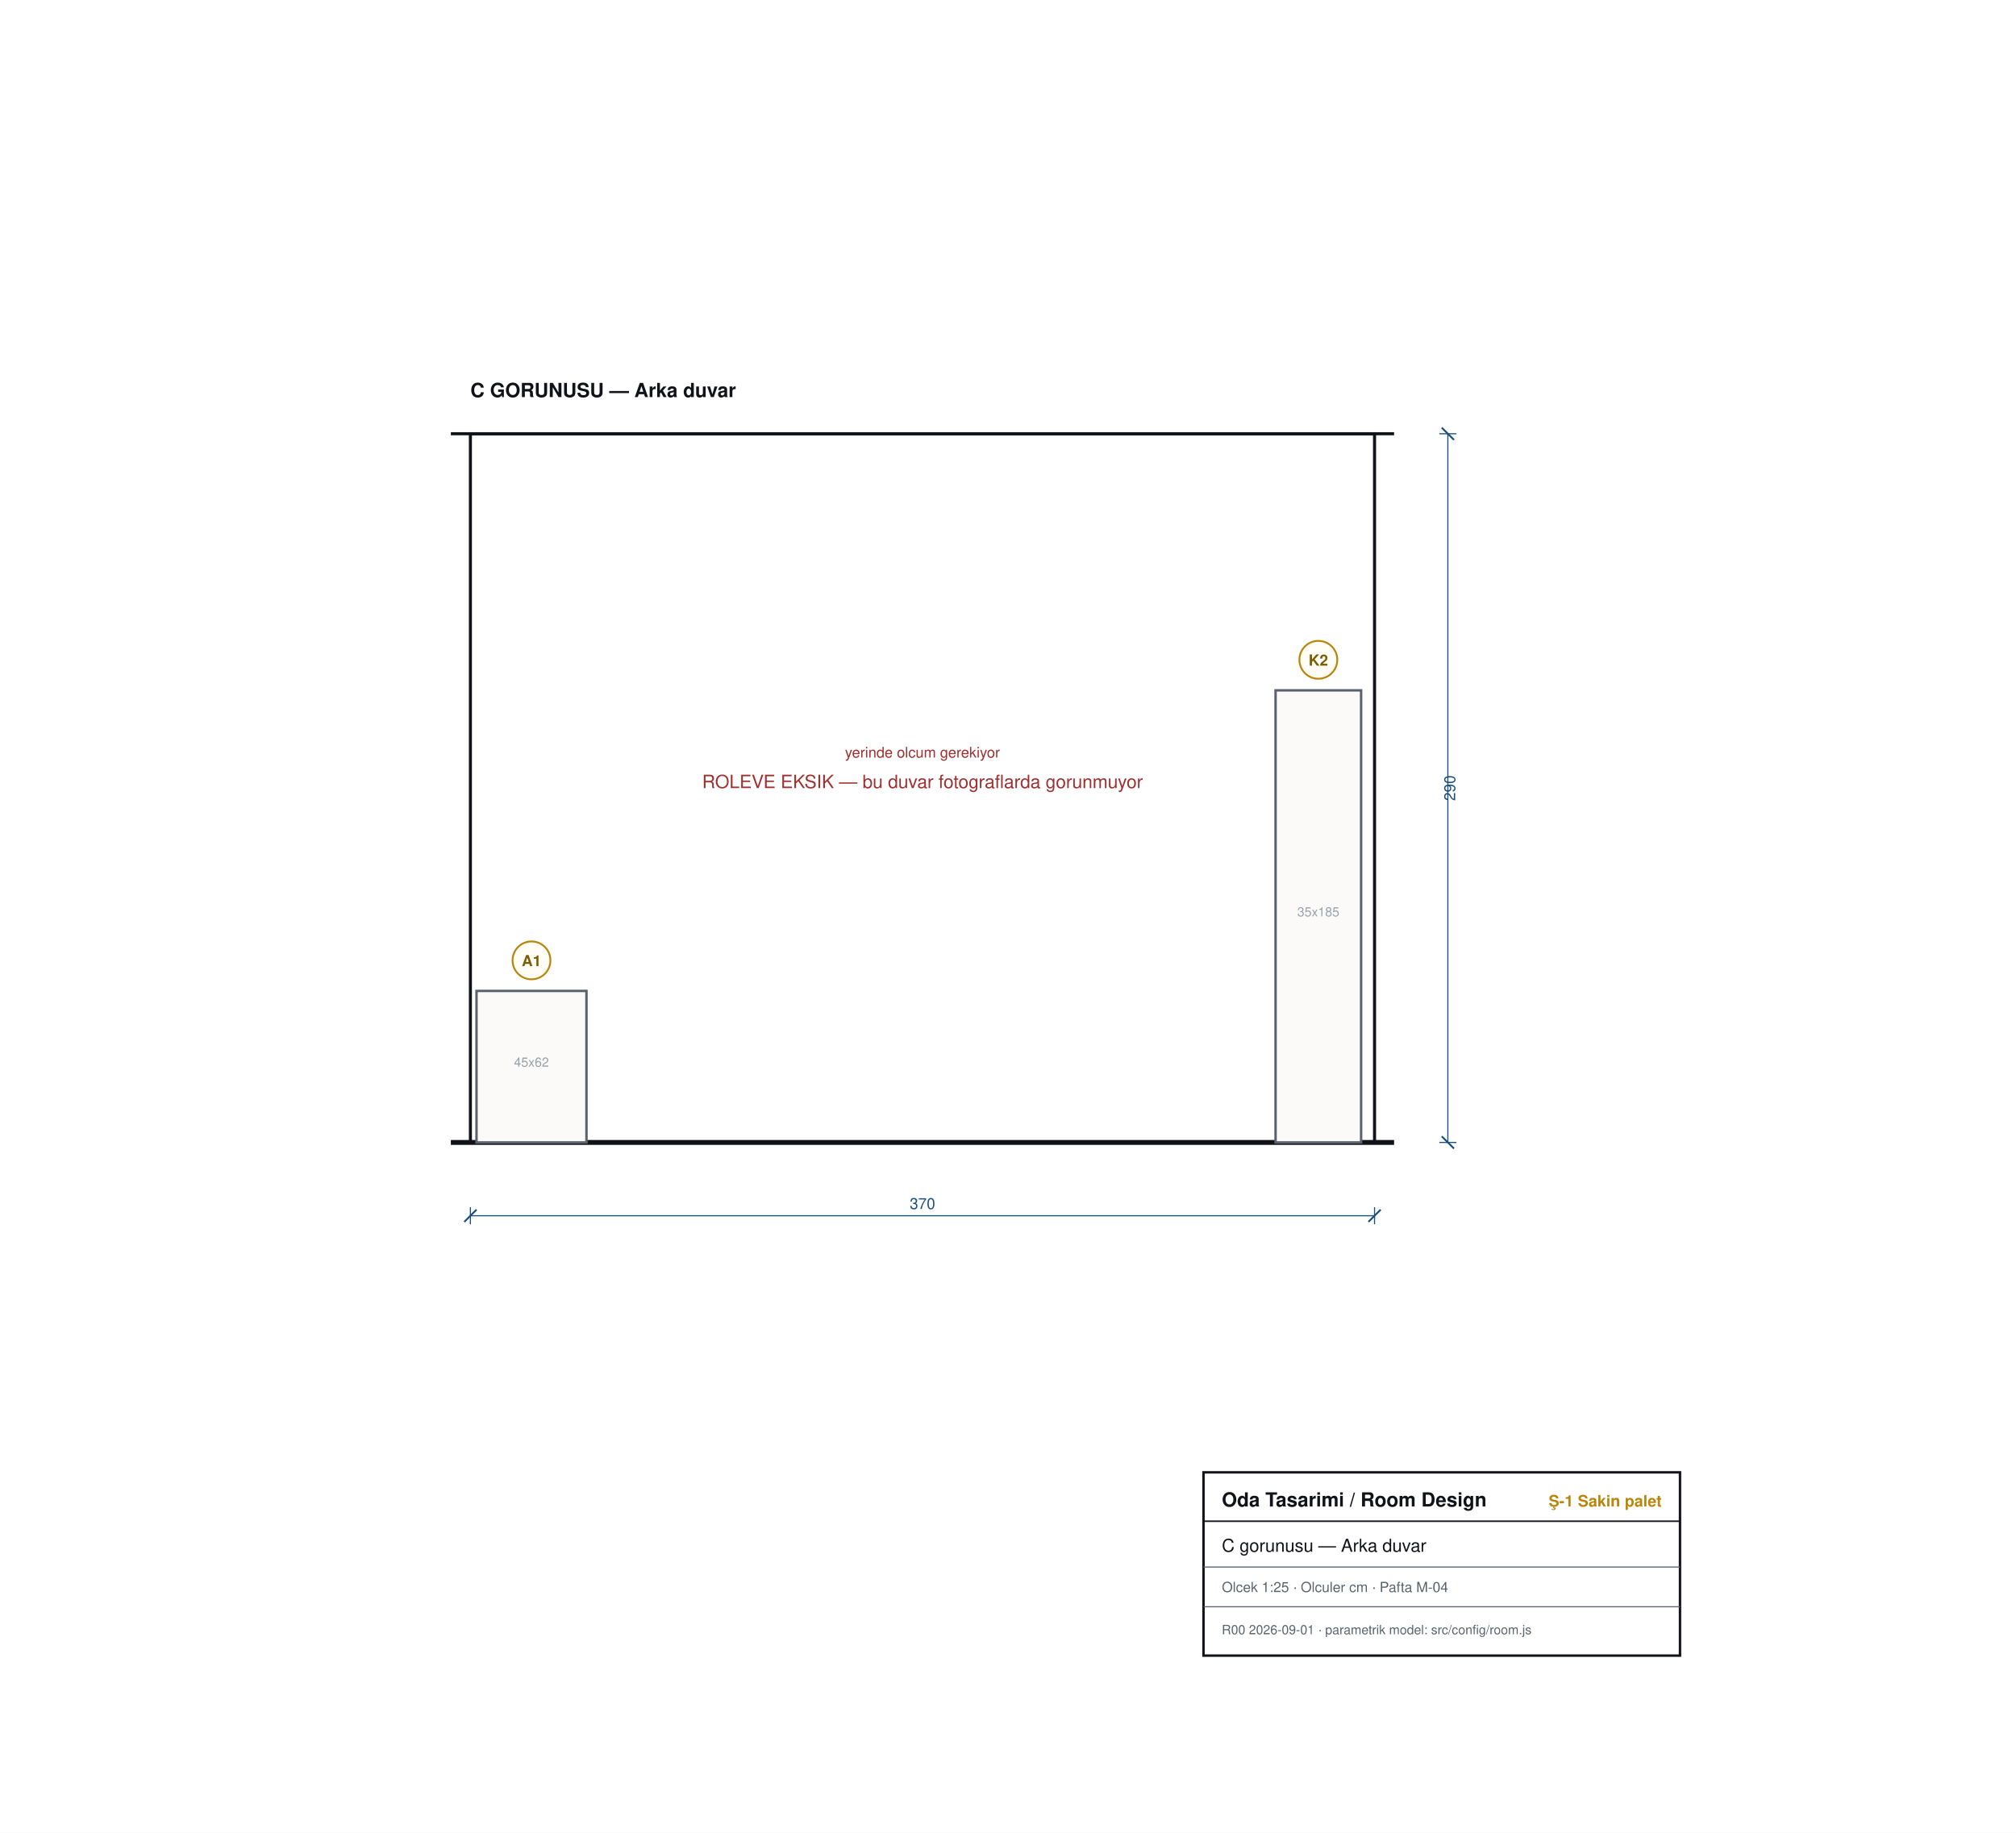
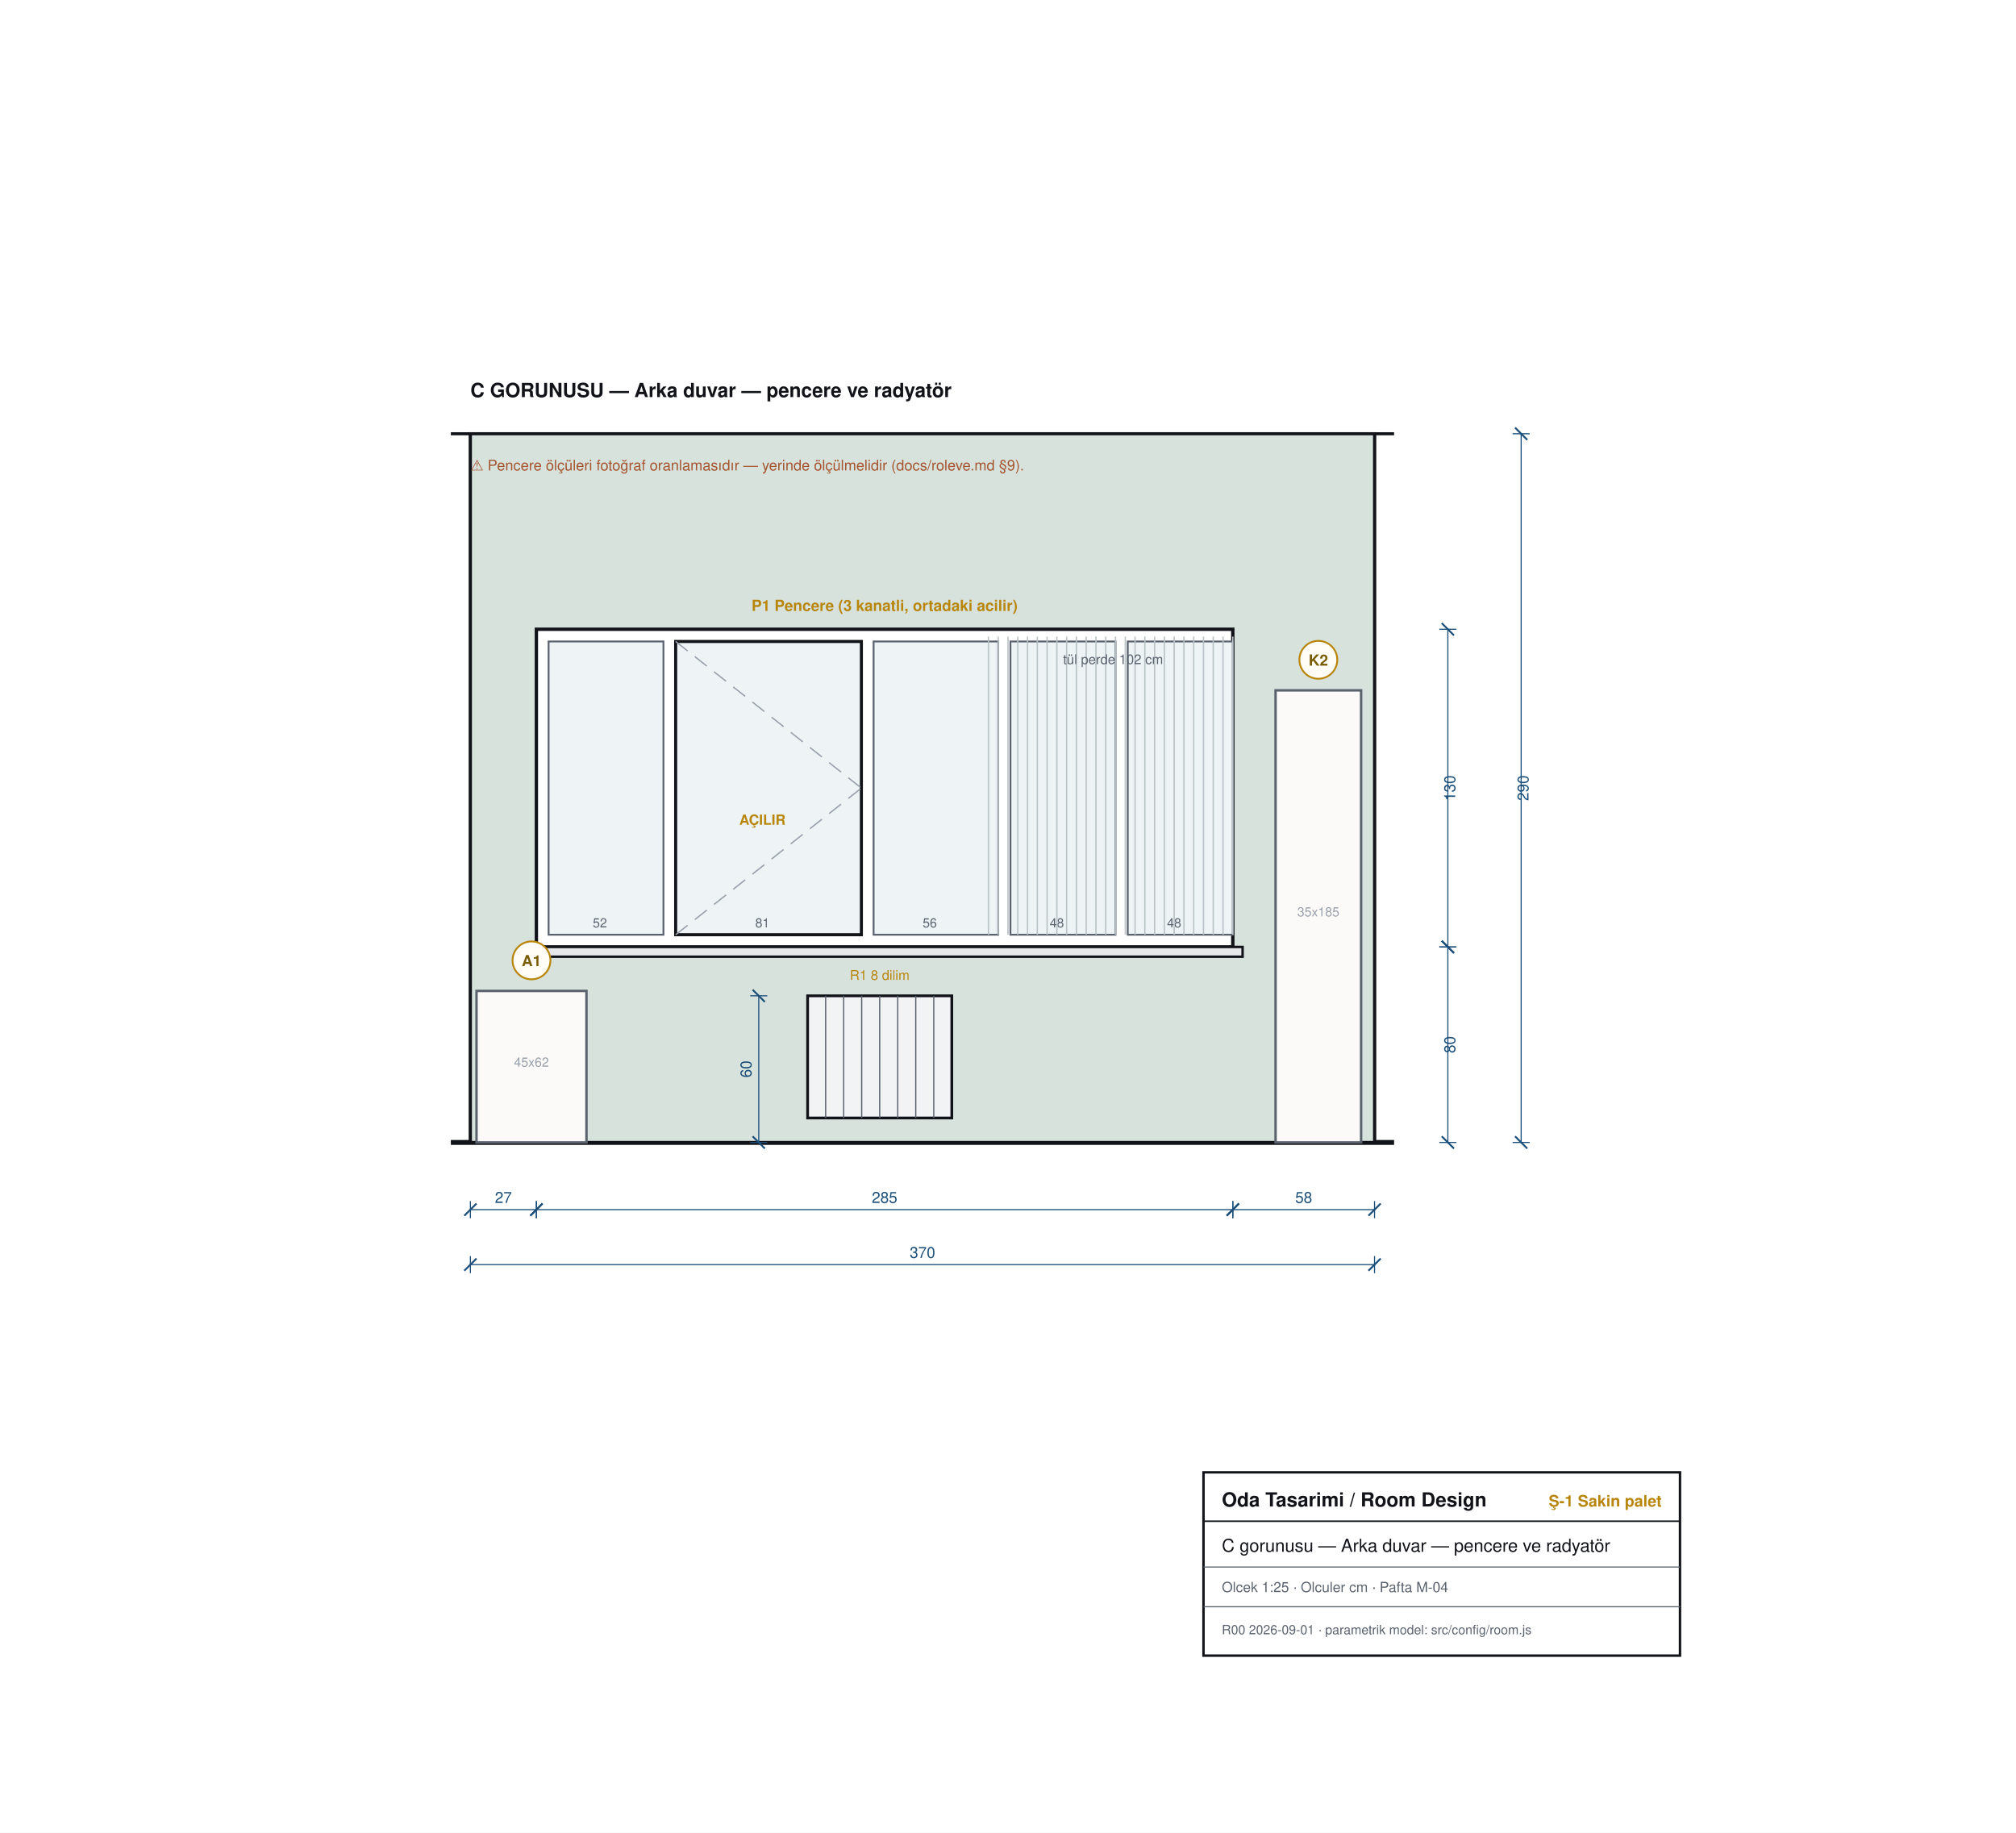
<svg xmlns="http://www.w3.org/2000/svg" width="330mm" height="300mm" viewBox="0 0 330 300" font-family="Helvetica,Arial,sans-serif">
  <rect width="330" height="300" fill="#ffffff" />
  <rect x="77.00" y="71.00" width="148.00" height="116.00" fill="#ffffff" stroke="#111318" stroke-width="0.5" />
  <line x1="73.80" y1="187.00" x2="228.20" y2="187.00" stroke="#111318" stroke-width="0.8" />
  <line x1="73.80" y1="71.00" x2="228.20" y2="71.00" stroke="#111318" stroke-width="0.5" />
-   <line x1="238.40" y1="71.00" x2="235.60" y2="71.00" stroke="#1b4f7a" stroke-width="0.18" />
+   <rect x="77.00" y="71.00" width="148.00" height="116.00" fill="#d8e2dd" stroke="#111318" stroke-width="0.5" />
+   <rect x="87.80" y="103.00" width="114.00" height="52.00" fill="#ffffff" stroke="#111318" stroke-width="0.55" />
+   <rect x="184.60" y="105.00" width="17.20" height="48.00" fill="#eef3f5" stroke="#5a626e" stroke-width="0.3" />
+   <text x="192.20" y="151.80" font-size="2.1" fill="#5a626e" text-anchor="middle">48</text>
+   <rect x="165.40" y="105.00" width="17.20" height="48.00" fill="#eef3f5" stroke="#5a626e" stroke-width="0.3" />
+   <text x="173.00" y="151.80" font-size="2.1" fill="#5a626e" text-anchor="middle">48</text>
+   <rect x="143.00" y="105.00" width="20.40" height="48.00" fill="#eef3f5" stroke="#5a626e" stroke-width="0.3" />
+   <text x="152.20" y="151.80" font-size="2.1" fill="#5a626e" text-anchor="middle">56</text>
+   <rect x="110.60" y="105.00" width="30.40" height="48.00" fill="#eef3f5" stroke="#111318" stroke-width="0.5" />
+   <line x1="110.60" y1="153.00" x2="141.00" y2="129.00" stroke="#98a0ab" stroke-width="0.22" stroke-dasharray="2.5 1.5" />
+   <line x1="110.60" y1="105.00" x2="141.00" y2="129.00" stroke="#98a0ab" stroke-width="0.22" stroke-dasharray="2.5 1.5" />
+   <text x="124.80" y="135.00" font-size="2.3" fill="#b8860b" text-anchor="middle" font-weight="700">AÇILIR</text>
+   <text x="124.80" y="151.80" font-size="2.1" fill="#5a626e" text-anchor="middle">81</text>
+   <rect x="89.80" y="105.00" width="18.80" height="48.00" fill="#eef3f5" stroke="#5a626e" stroke-width="0.3" />
+   <text x="98.20" y="151.80" font-size="2.1" fill="#5a626e" text-anchor="middle">52</text>
+   <rect x="86.20" y="155.00" width="117.20" height="1.60" fill="#e6e8ea" stroke="#111318" stroke-width="0.4" />
+   <line x1="161.80" y1="104.20" x2="161.80" y2="153.00" stroke="#b9c2c6" stroke-width="0.22" />
+   <line x1="163.40" y1="104.20" x2="163.40" y2="153.00" stroke="#b9c2c6" stroke-width="0.22" />
+   <line x1="165.00" y1="104.20" x2="165.00" y2="153.00" stroke="#b9c2c6" stroke-width="0.22" />
+   <line x1="166.60" y1="104.20" x2="166.60" y2="153.00" stroke="#b9c2c6" stroke-width="0.22" />
+   <line x1="168.20" y1="104.20" x2="168.20" y2="153.00" stroke="#b9c2c6" stroke-width="0.22" />
+   <line x1="169.80" y1="104.20" x2="169.80" y2="153.00" stroke="#b9c2c6" stroke-width="0.22" />
+   <line x1="171.40" y1="104.20" x2="171.40" y2="153.00" stroke="#b9c2c6" stroke-width="0.22" />
+   <line x1="173.00" y1="104.20" x2="173.00" y2="153.00" stroke="#b9c2c6" stroke-width="0.22" />
+   <line x1="174.60" y1="104.20" x2="174.60" y2="153.00" stroke="#b9c2c6" stroke-width="0.22" />
+   <line x1="176.20" y1="104.20" x2="176.20" y2="153.00" stroke="#b9c2c6" stroke-width="0.22" />
+   <line x1="177.80" y1="104.20" x2="177.80" y2="153.00" stroke="#b9c2c6" stroke-width="0.22" />
+   <line x1="179.40" y1="104.20" x2="179.40" y2="153.00" stroke="#b9c2c6" stroke-width="0.22" />
+   <line x1="181.00" y1="104.20" x2="181.00" y2="153.00" stroke="#b9c2c6" stroke-width="0.22" />
+   <line x1="182.60" y1="104.20" x2="182.60" y2="153.00" stroke="#b9c2c6" stroke-width="0.22" />
+   <line x1="184.20" y1="104.20" x2="184.20" y2="153.00" stroke="#b9c2c6" stroke-width="0.22" />
+   <line x1="185.80" y1="104.20" x2="185.80" y2="153.00" stroke="#b9c2c6" stroke-width="0.22" />
+   <line x1="187.40" y1="104.20" x2="187.40" y2="153.00" stroke="#b9c2c6" stroke-width="0.22" />
+   <line x1="189.00" y1="104.20" x2="189.00" y2="153.00" stroke="#b9c2c6" stroke-width="0.22" />
+   <line x1="190.60" y1="104.20" x2="190.60" y2="153.00" stroke="#b9c2c6" stroke-width="0.22" />
+   <line x1="192.20" y1="104.20" x2="192.20" y2="153.00" stroke="#b9c2c6" stroke-width="0.22" />
+   <line x1="193.80" y1="104.20" x2="193.80" y2="153.00" stroke="#b9c2c6" stroke-width="0.22" />
+   <line x1="195.40" y1="104.20" x2="195.40" y2="153.00" stroke="#b9c2c6" stroke-width="0.22" />
+   <line x1="197.00" y1="104.20" x2="197.00" y2="153.00" stroke="#b9c2c6" stroke-width="0.22" />
+   <line x1="198.60" y1="104.20" x2="198.60" y2="153.00" stroke="#b9c2c6" stroke-width="0.22" />
+   <line x1="200.20" y1="104.20" x2="200.20" y2="153.00" stroke="#b9c2c6" stroke-width="0.22" />
+   <line x1="201.80" y1="104.20" x2="201.80" y2="153.00" stroke="#b9c2c6" stroke-width="0.22" />
+   <text x="182.20" y="108.70" font-size="2.2" fill="#5a626e" text-anchor="middle">tül perde 102 cm</text>
+   <line x1="87.80" y1="196.60" x2="87.80" y2="199.40" stroke="#1b4f7a" stroke-width="0.18" />
+   <line x1="201.80" y1="196.60" x2="201.80" y2="199.40" stroke="#1b4f7a" stroke-width="0.18" />
+   <line x1="87.80" y1="198.00" x2="201.80" y2="198.00" stroke="#1b4f7a" stroke-width="0.18" />
+   <line x1="86.80" y1="199.00" x2="88.80" y2="197.00" stroke="#1b4f7a" stroke-width="0.3" />
+   <line x1="200.80" y1="199.00" x2="202.80" y2="197.00" stroke="#1b4f7a" stroke-width="0.3" />
+   <text x="144.80" y="196.90" font-size="2.5" fill="#1b4f7a" text-anchor="middle">285</text>
+   <line x1="77.00" y1="196.60" x2="77.00" y2="199.40" stroke="#1b4f7a" stroke-width="0.18" />
+   <line x1="87.80" y1="196.60" x2="87.80" y2="199.40" stroke="#1b4f7a" stroke-width="0.18" />
+   <line x1="77.00" y1="198.00" x2="87.80" y2="198.00" stroke="#1b4f7a" stroke-width="0.18" />
+   <line x1="76.00" y1="199.00" x2="78.00" y2="197.00" stroke="#1b4f7a" stroke-width="0.3" />
+   <line x1="86.80" y1="199.00" x2="88.80" y2="197.00" stroke="#1b4f7a" stroke-width="0.3" />
+   <text x="82.40" y="196.90" font-size="2.5" fill="#1b4f7a" text-anchor="middle">27</text>
+   <line x1="201.80" y1="196.60" x2="201.80" y2="199.40" stroke="#1b4f7a" stroke-width="0.18" />
+   <line x1="225.00" y1="196.60" x2="225.00" y2="199.40" stroke="#1b4f7a" stroke-width="0.18" />
+   <line x1="201.80" y1="198.00" x2="225.00" y2="198.00" stroke="#1b4f7a" stroke-width="0.18" />
+   <line x1="200.80" y1="199.00" x2="202.80" y2="197.00" stroke="#1b4f7a" stroke-width="0.3" />
+   <line x1="224.00" y1="199.00" x2="226.00" y2="197.00" stroke="#1b4f7a" stroke-width="0.3" />
+   <text x="213.40" y="196.90" font-size="2.5" fill="#1b4f7a" text-anchor="middle">58</text>
+   <line x1="238.40" y1="155.00" x2="235.60" y2="155.00" stroke="#1b4f7a" stroke-width="0.18" />
  <line x1="238.40" y1="187.00" x2="235.60" y2="187.00" stroke="#1b4f7a" stroke-width="0.18" />
-   <line x1="237.00" y1="71.00" x2="237.00" y2="187.00" stroke="#1b4f7a" stroke-width="0.18" />
-   <line x1="236.00" y1="70.00" x2="238.00" y2="72.00" stroke="#1b4f7a" stroke-width="0.3" />
+   <line x1="237.00" y1="155.00" x2="237.00" y2="187.00" stroke="#1b4f7a" stroke-width="0.18" />
+   <line x1="236.00" y1="154.00" x2="238.00" y2="156.00" stroke="#1b4f7a" stroke-width="0.3" />
  <line x1="236.00" y1="186.00" x2="238.00" y2="188.00" stroke="#1b4f7a" stroke-width="0.3" />
-   <text x="238.20" y="129.00" font-size="2.5" fill="#1b4f7a" text-anchor="middle" transform="rotate(-90 238.20 129.00)">290</text>
-   <line x1="77.00" y1="197.60" x2="77.00" y2="200.40" stroke="#1b4f7a" stroke-width="0.18" />
-   <line x1="225.00" y1="197.60" x2="225.00" y2="200.40" stroke="#1b4f7a" stroke-width="0.18" />
-   <line x1="77.00" y1="199.00" x2="225.00" y2="199.00" stroke="#1b4f7a" stroke-width="0.18" />
-   <line x1="76.00" y1="200.00" x2="78.00" y2="198.00" stroke="#1b4f7a" stroke-width="0.3" />
-   <line x1="224.00" y1="200.00" x2="226.00" y2="198.00" stroke="#1b4f7a" stroke-width="0.3" />
-   <text x="151.00" y="197.90" font-size="2.5" fill="#1b4f7a" text-anchor="middle">370</text>
-   <text x="151.00" y="129.00" font-size="3" fill="#a03030" text-anchor="middle">ROLEVE EKSIK — bu duvar fotograflarda gorunmuyor</text>
-   <text x="151.00" y="124.00" font-size="2.4" fill="#a03030" text-anchor="middle">yerinde olcum gerekiyor</text>
+   <text x="238.20" y="171.00" font-size="2.5" fill="#1b4f7a" text-anchor="middle" transform="rotate(-90 238.20 171.00)">80</text>
+   <line x1="238.40" y1="103.00" x2="235.60" y2="103.00" stroke="#1b4f7a" stroke-width="0.18" />
+   <line x1="238.40" y1="155.00" x2="235.60" y2="155.00" stroke="#1b4f7a" stroke-width="0.18" />
+   <line x1="237.00" y1="103.00" x2="237.00" y2="155.00" stroke="#1b4f7a" stroke-width="0.18" />
+   <line x1="236.00" y1="102.00" x2="238.00" y2="104.00" stroke="#1b4f7a" stroke-width="0.3" />
+   <line x1="236.00" y1="154.00" x2="238.00" y2="156.00" stroke="#1b4f7a" stroke-width="0.3" />
+   <text x="238.20" y="129.00" font-size="2.5" fill="#1b4f7a" text-anchor="middle" transform="rotate(-90 238.20 129.00)">130</text>
+   <text x="144.80" y="100.00" font-size="2.5" fill="#b8860b" text-anchor="middle" font-weight="700">P1 Pencere (3 kanatli, ortadaki acilir)</text>
+   <rect x="132.20" y="163.00" width="23.60" height="20.00" fill="#f2f3f4" stroke="#111318" stroke-width="0.45" />
+   <line x1="135.15" y1="163.00" x2="135.15" y2="183.00" stroke="#5a626e" stroke-width="0.2" />
+   <line x1="138.10" y1="163.00" x2="138.10" y2="183.00" stroke="#5a626e" stroke-width="0.2" />
+   <line x1="141.05" y1="163.00" x2="141.05" y2="183.00" stroke="#5a626e" stroke-width="0.2" />
+   <line x1="144.00" y1="163.00" x2="144.00" y2="183.00" stroke="#5a626e" stroke-width="0.2" />
+   <line x1="146.95" y1="163.00" x2="146.95" y2="183.00" stroke="#5a626e" stroke-width="0.2" />
+   <line x1="149.90" y1="163.00" x2="149.90" y2="183.00" stroke="#5a626e" stroke-width="0.2" />
+   <line x1="152.85" y1="163.00" x2="152.85" y2="183.00" stroke="#5a626e" stroke-width="0.2" />
+   <text x="144.00" y="160.40" font-size="2.2" fill="#b8860b" text-anchor="middle">R1 8 dilim</text>
+   <line x1="122.80" y1="163.00" x2="125.60" y2="163.00" stroke="#1b4f7a" stroke-width="0.18" />
+   <line x1="122.80" y1="187.00" x2="125.60" y2="187.00" stroke="#1b4f7a" stroke-width="0.18" />
+   <line x1="124.20" y1="163.00" x2="124.20" y2="187.00" stroke="#1b4f7a" stroke-width="0.18" />
+   <line x1="123.20" y1="162.00" x2="125.20" y2="164.00" stroke="#1b4f7a" stroke-width="0.3" />
+   <line x1="123.20" y1="186.00" x2="125.20" y2="188.00" stroke="#1b4f7a" stroke-width="0.3" />
+   <text x="123.00" y="175.00" font-size="2.5" fill="#1b4f7a" text-anchor="middle" transform="rotate(-90 123.00 175.00)">60</text>
+   <line x1="250.40" y1="71.00" x2="247.60" y2="71.00" stroke="#1b4f7a" stroke-width="0.18" />
+   <line x1="250.40" y1="187.00" x2="247.60" y2="187.00" stroke="#1b4f7a" stroke-width="0.18" />
+   <line x1="249.00" y1="71.00" x2="249.00" y2="187.00" stroke="#1b4f7a" stroke-width="0.18" />
+   <line x1="248.00" y1="70.00" x2="250.00" y2="72.00" stroke="#1b4f7a" stroke-width="0.3" />
+   <line x1="248.00" y1="186.00" x2="250.00" y2="188.00" stroke="#1b4f7a" stroke-width="0.3" />
+   <text x="250.20" y="129.00" font-size="2.5" fill="#1b4f7a" text-anchor="middle" transform="rotate(-90 250.20 129.00)">290</text>
+   <line x1="77.00" y1="205.60" x2="77.00" y2="208.40" stroke="#1b4f7a" stroke-width="0.18" />
+   <line x1="225.00" y1="205.60" x2="225.00" y2="208.40" stroke="#1b4f7a" stroke-width="0.18" />
+   <line x1="77.00" y1="207.00" x2="225.00" y2="207.00" stroke="#1b4f7a" stroke-width="0.18" />
+   <line x1="76.00" y1="208.00" x2="78.00" y2="206.00" stroke="#1b4f7a" stroke-width="0.3" />
+   <line x1="224.00" y1="208.00" x2="226.00" y2="206.00" stroke="#1b4f7a" stroke-width="0.3" />
+   <text x="151.00" y="205.90" font-size="2.5" fill="#1b4f7a" text-anchor="middle">370</text>
+   <text x="77.00" y="77.00" font-size="2.4" fill="#a4552f" text-anchor="start">⚠ Pencere ölçüleri fotoğraf oranlamasıdır — yerinde ölçülmelidir (docs/roleve.md §9).</text>
  <rect x="208.80" y="113.00" width="14.00" height="74.00" fill="#fbfaf8" stroke="#5a626e" stroke-width="0.4" />
  <circle cx="215.80" cy="108.00" r="3.10" fill="#fffdf5" stroke="#b8860b" stroke-width="0.3" />
  <text x="215.80" y="108.95" font-size="2.5" fill="#7a5c05" text-anchor="middle" font-weight="700">K2</text>
  <text x="215.80" y="150.00" font-size="2.1" fill="#98a0ab" text-anchor="middle">35x185</text>
  <rect x="78.00" y="162.20" width="18.00" height="24.80" fill="#fbfaf8" stroke="#5a626e" stroke-width="0.4" />
  <circle cx="87.00" cy="157.20" r="3.10" fill="#fffdf5" stroke="#b8860b" stroke-width="0.3" />
  <text x="87.00" y="158.15" font-size="2.5" fill="#7a5c05" text-anchor="middle" font-weight="700">A1</text>
  <text x="87.00" y="174.60" font-size="2.1" fill="#98a0ab" text-anchor="middle">45x62</text>
-   <text x="77.00" y="65.00" font-size="3.2" fill="#111318" text-anchor="start" font-weight="700">C GORUNUSU — Arka duvar</text>
+   <text x="77.00" y="65.00" font-size="3.2" fill="#111318" text-anchor="start" font-weight="700">C GORUNUSU — Arka duvar — pencere ve radyatör</text>
  <rect x="197.00" y="241.00" width="78.00" height="30.00" fill="#ffffff" stroke="#111318" stroke-width="0.4" />
  <line x1="197.00" y1="249.00" x2="275.00" y2="249.00" stroke="#111318" stroke-width="0.25" />
  <line x1="197.00" y1="256.50" x2="275.00" y2="256.50" stroke="#5a626e" stroke-width="0.18" />
  <line x1="197.00" y1="263.00" x2="275.00" y2="263.00" stroke="#5a626e" stroke-width="0.18" />
  <text x="200.00" y="246.60" font-size="3.2" fill="#111318" text-anchor="start" font-weight="700">Oda Tasarimi / Room Design</text>
-   <text x="200.00" y="254.00" font-size="2.9" fill="#111318" text-anchor="start">C gorunusu — Arka duvar</text>
+   <text x="200.00" y="254.00" font-size="2.9" fill="#111318" text-anchor="start">C gorunusu — Arka duvar — pencere ve radyatör</text>
  <text x="200.00" y="260.60" font-size="2.3" fill="#5a626e" text-anchor="start">Olcek 1:25  ·  Olculer cm  ·  Pafta M-04</text>
  <text x="272.00" y="246.60" font-size="2.6" fill="#b8860b" text-anchor="end" font-weight="700">Ş-1 Sakin palet</text>
  <text x="200.00" y="267.50" font-size="2.1" fill="#5a626e" text-anchor="start">R00  2026-09-01  ·  parametrik model: src/config/room.js</text>
</svg>
